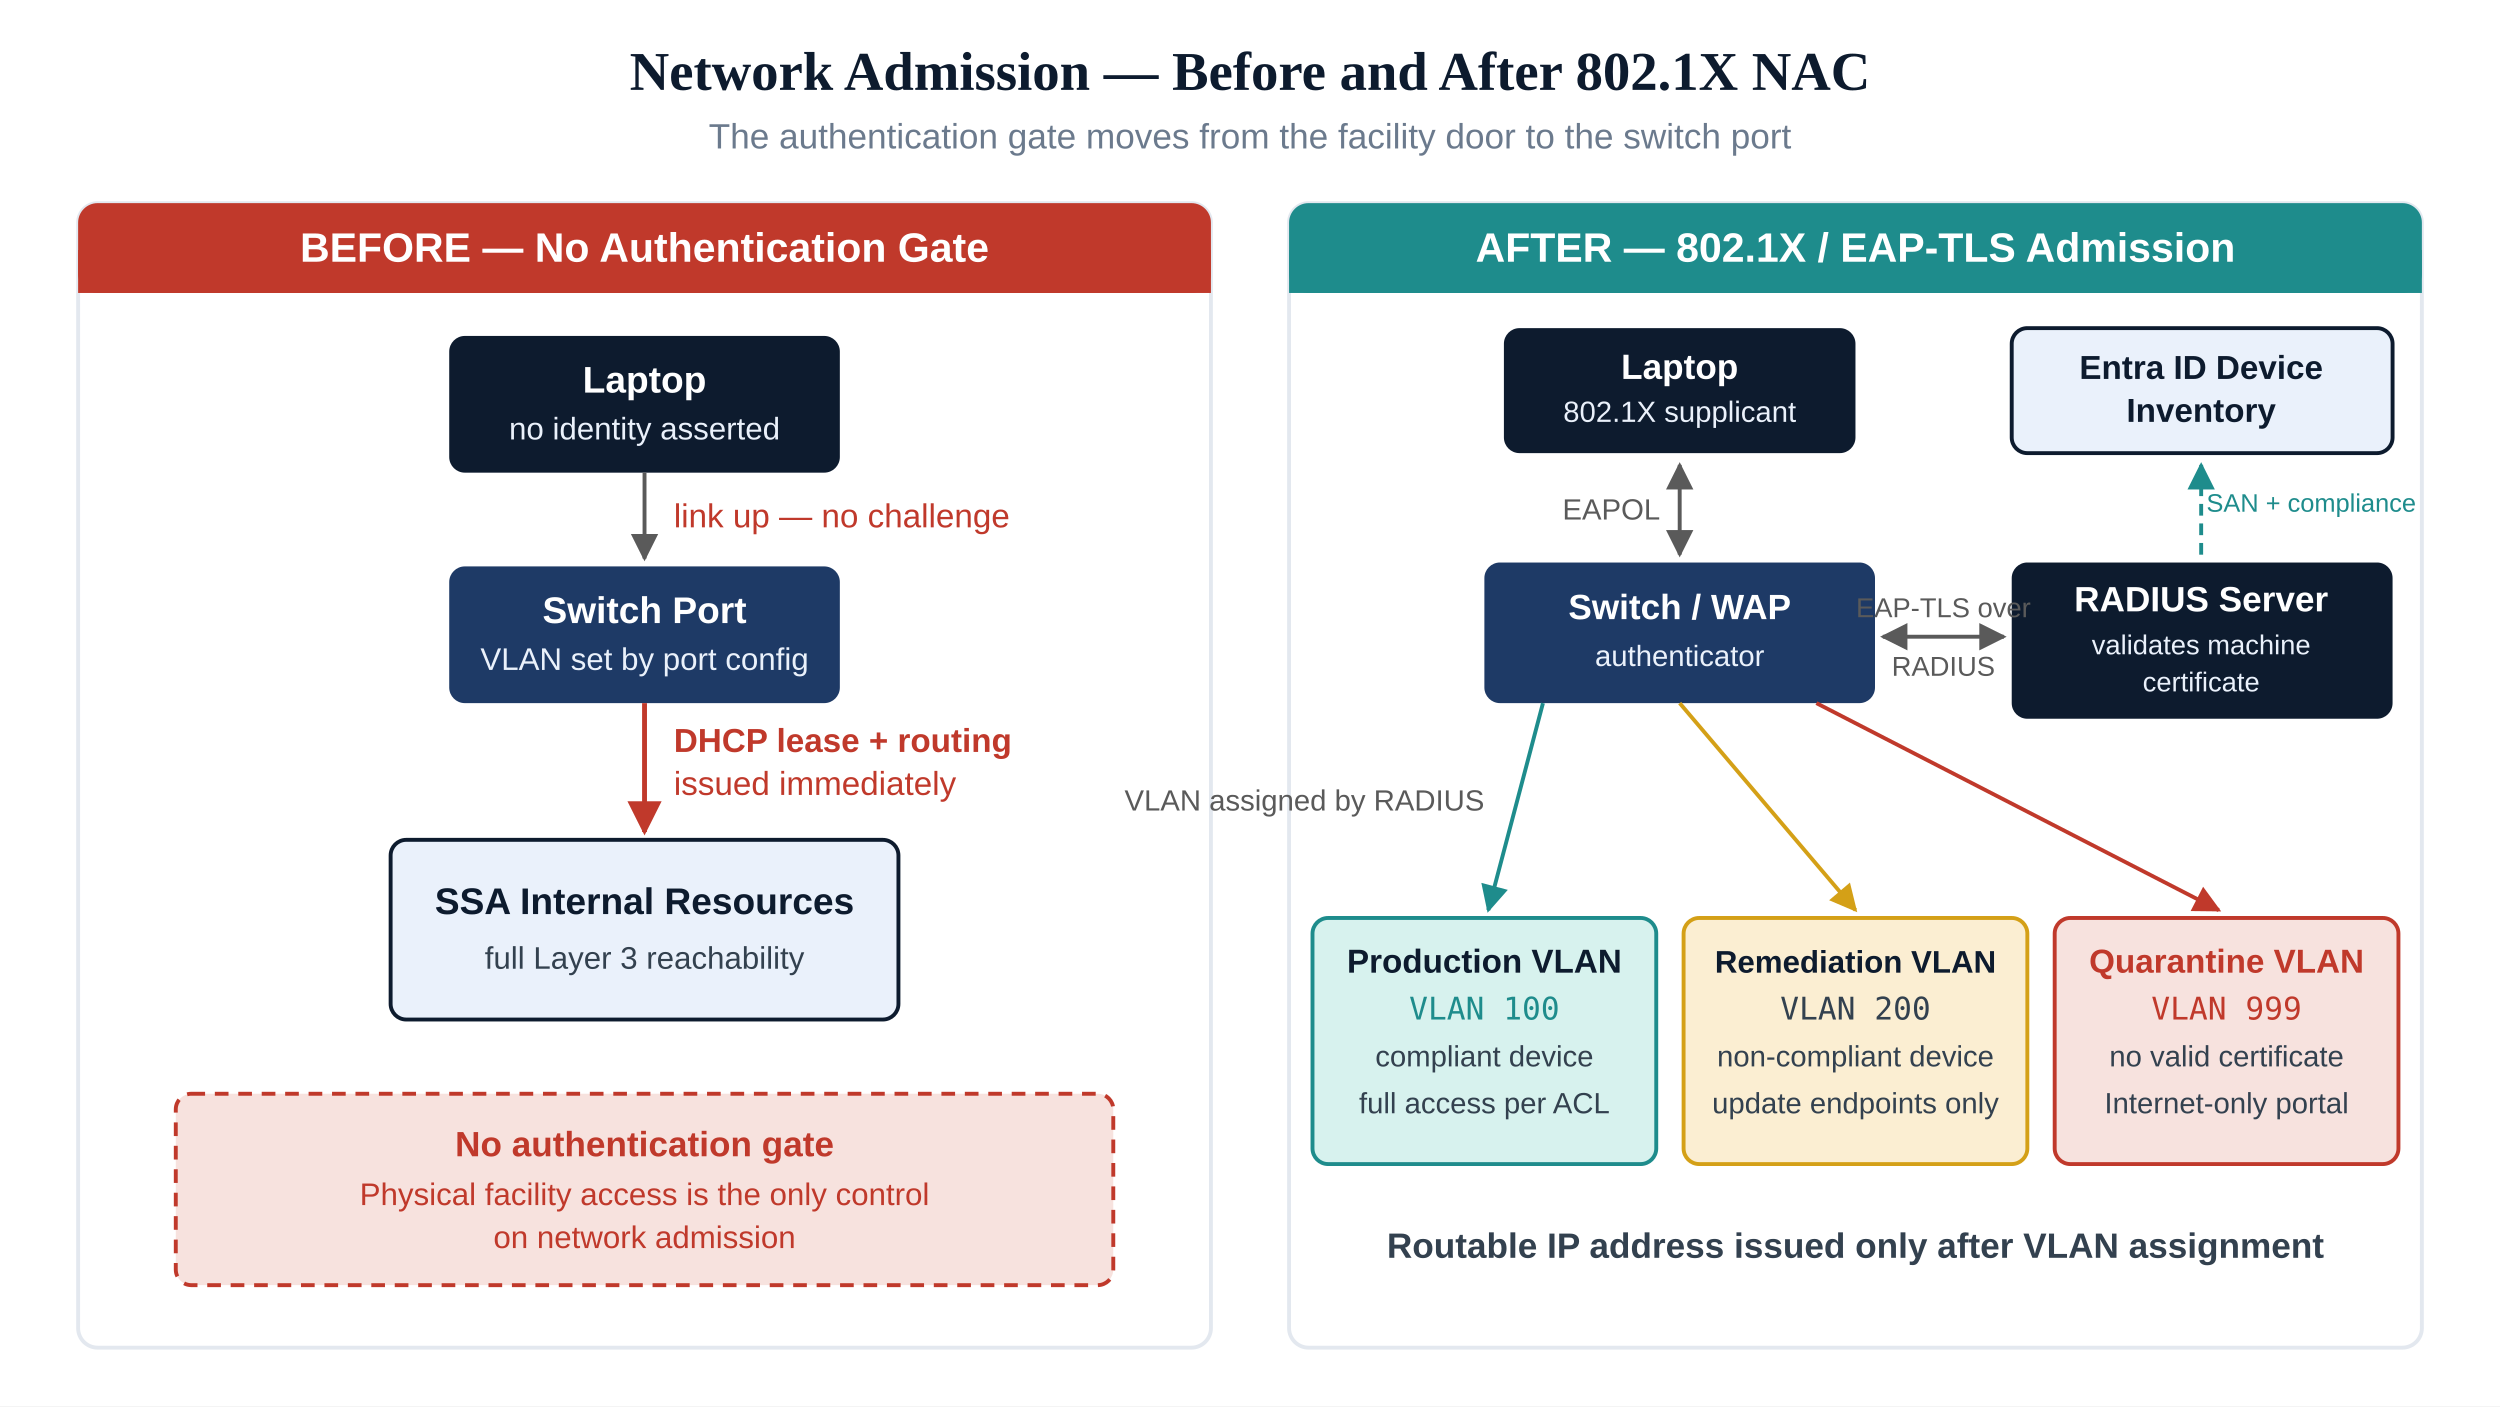
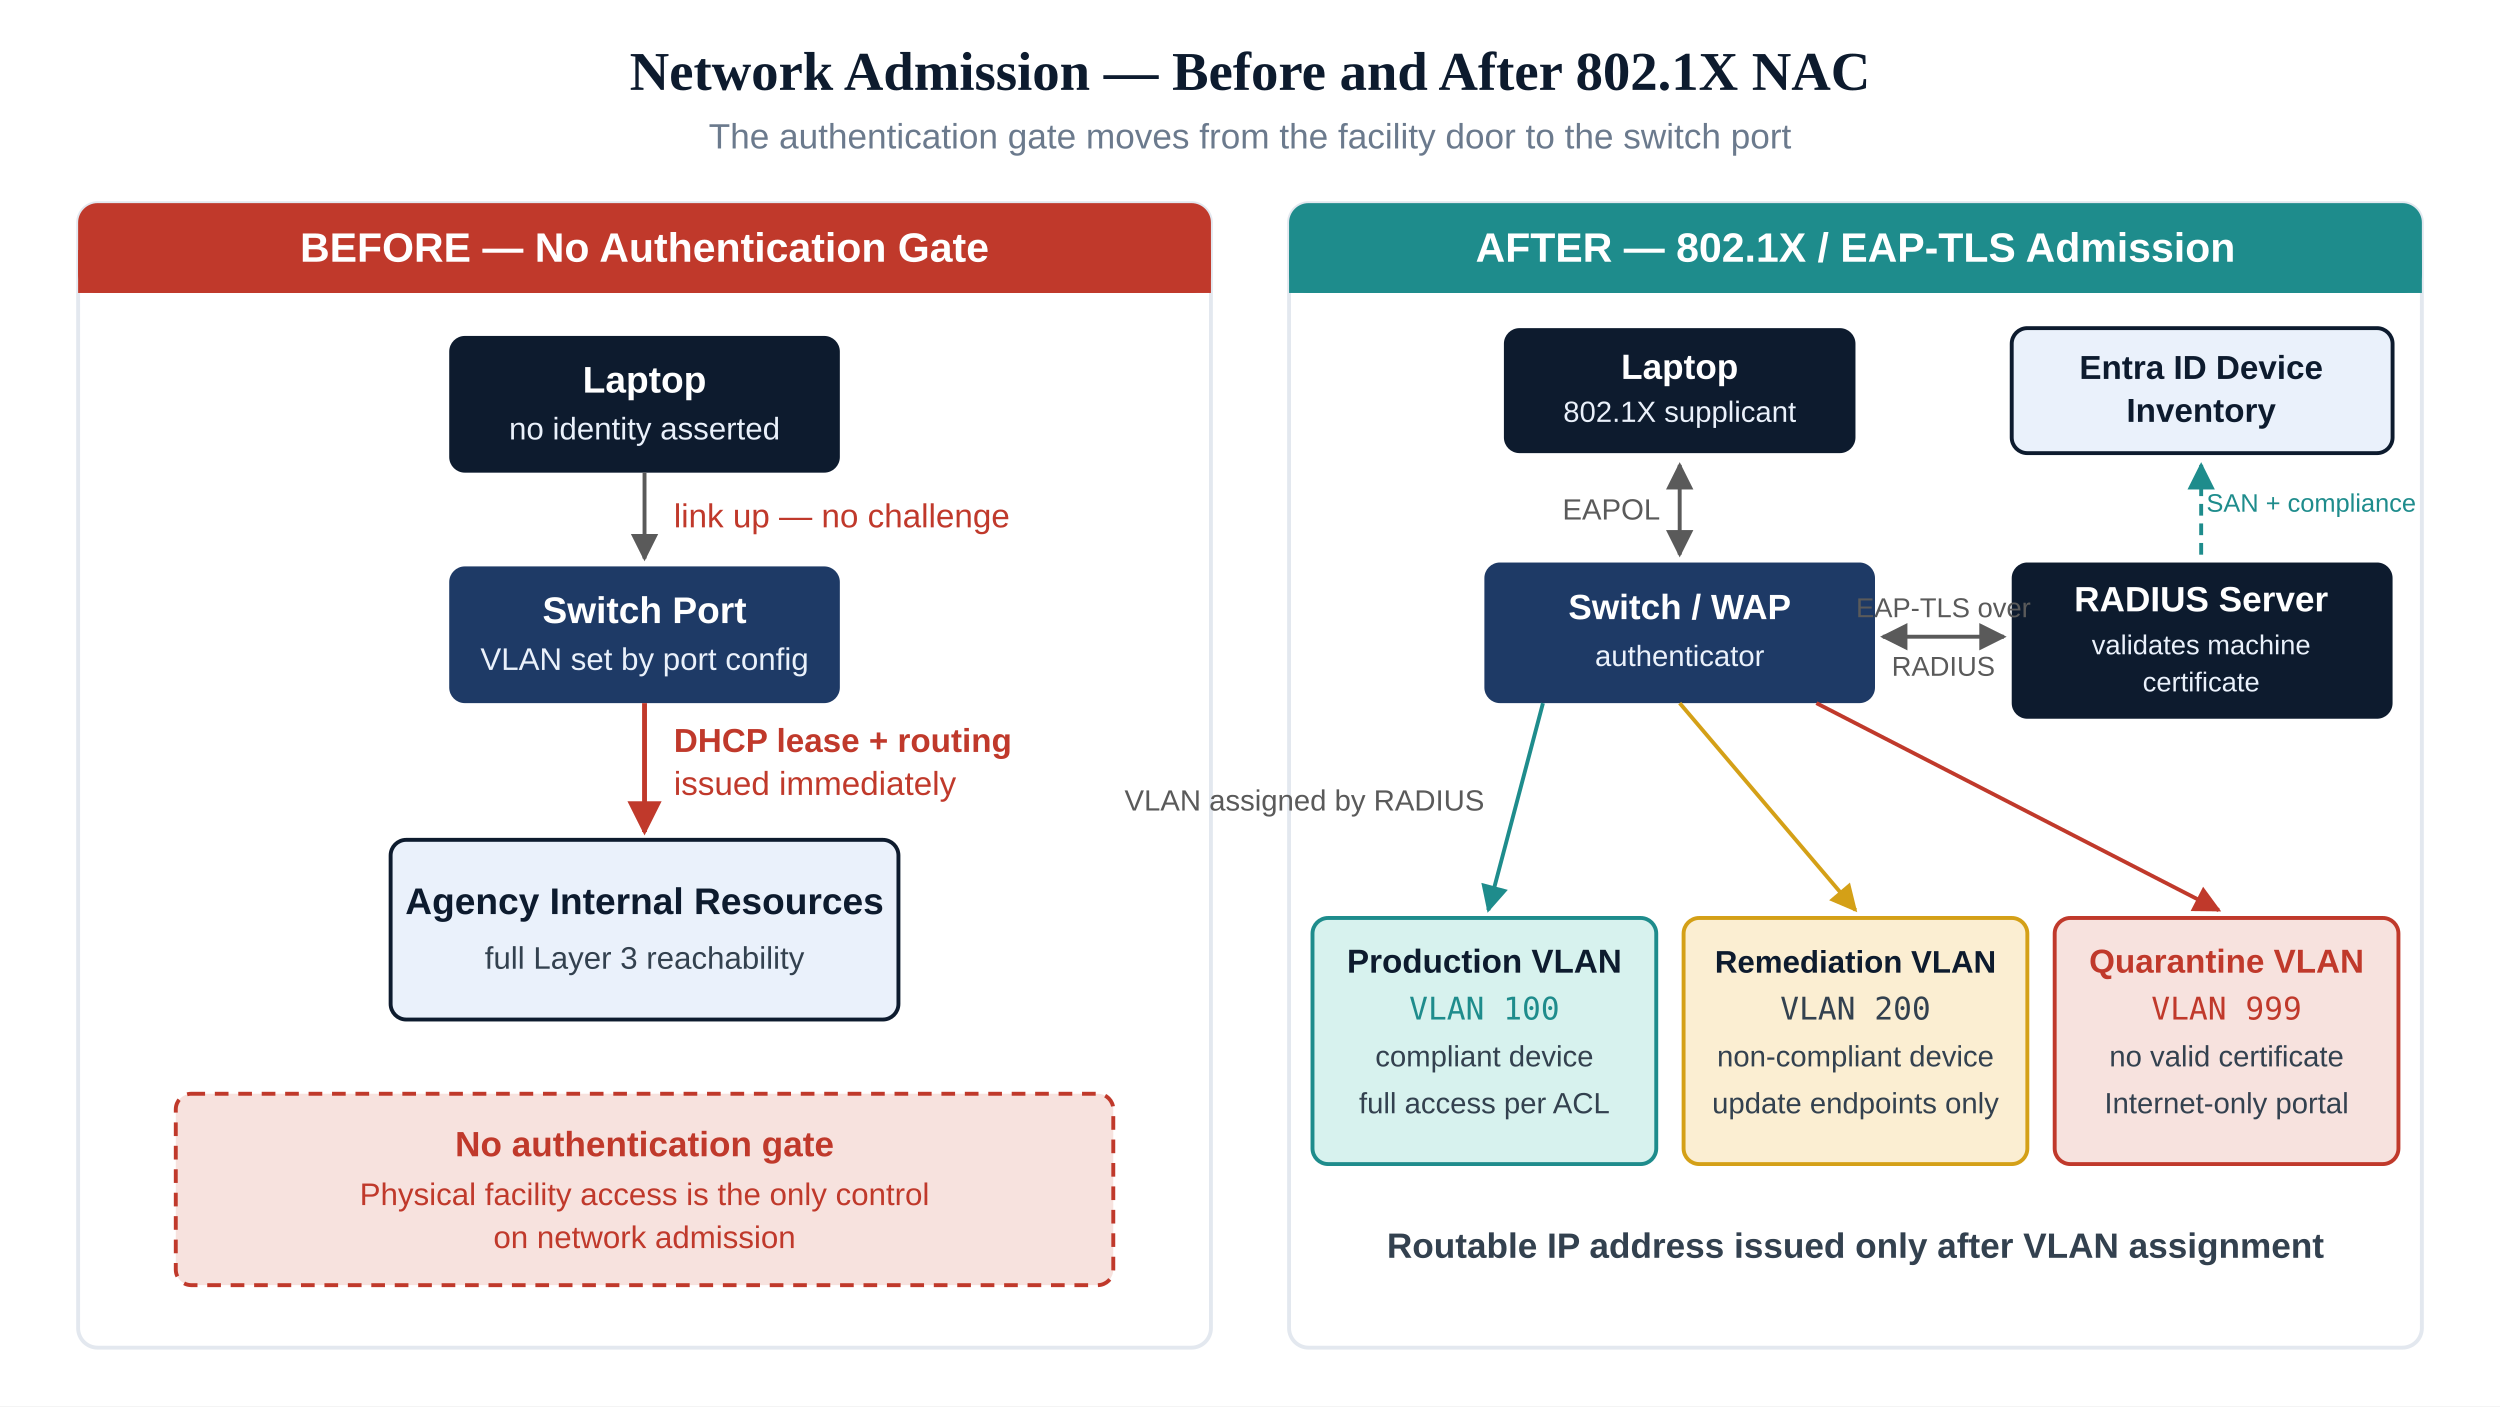
<svg xmlns="http://www.w3.org/2000/svg" viewBox="0 0 1280 720" font-family="Arial, 'Helvetica Neue', Helvetica, sans-serif">
  <rect width="1280" height="720" fill="#FFFFFF" />
  <defs>
    <marker id="mGrey" viewBox="0 0 10 10" refX="9" refY="5" markerWidth="7" markerHeight="7" orient="auto">
      <path d="M0,0 L10,5 L0,10 Z" fill="#5A5A5A" />
    </marker>
    <marker id="mGreyR" viewBox="0 0 10 10" refX="1" refY="5" markerWidth="7" markerHeight="7" orient="auto">
      <path d="M10,0 L0,5 L10,10 Z" fill="#5A5A5A" />
    </marker>
    <marker id="mRed" viewBox="0 0 10 10" refX="9" refY="5" markerWidth="7" markerHeight="7" orient="auto">
      <path d="M0,0 L10,5 L0,10 Z" fill="#C0392B" />
    </marker>
    <marker id="mTeal" viewBox="0 0 10 10" refX="9" refY="5" markerWidth="7" markerHeight="7" orient="auto">
      <path d="M0,0 L10,5 L0,10 Z" fill="#1E8C8C" />
    </marker>
    <marker id="mAmber" viewBox="0 0 10 10" refX="9" refY="5" markerWidth="7" markerHeight="7" orient="auto">
      <path d="M0,0 L10,5 L0,10 Z" fill="#D4A017" />
    </marker>
  </defs>
  <text x="640" y="46" text-anchor="middle" font-family="Georgia, 'Times New Roman', serif" font-size="28" font-weight="bold" fill="#0D1B2E">Network Admission — Before and After 802.1X NAC</text>
  <text x="640" y="76" text-anchor="middle" font-size="18" fill="#6B7A8D">The authentication gate moves from the facility door to the switch port</text>
  <rect x="40" y="104" width="580" height="586" rx="10" fill="#FFFFFF" stroke="#E3E8EF" stroke-width="2" />
  <rect x="40" y="104" width="580" height="46" rx="10" fill="#C0392B" />
  <rect x="40" y="128" width="580" height="22" fill="#C0392B" />
  <text x="330" y="134" text-anchor="middle" font-size="21" font-weight="bold" fill="#FFFFFF">BEFORE — No Authentication Gate</text>
  <rect x="230" y="172" width="200" height="70" rx="8" fill="#0D1B2E" />
  <text x="330" y="201" text-anchor="middle" font-size="19" font-weight="bold" fill="#FFFFFF">Laptop</text>
  <text x="330" y="225" text-anchor="middle" font-size="16" fill="#EAF1FB">no identity asserted</text>
  <line x1="330" y1="242" x2="330" y2="286" stroke="#5A5A5A" stroke-width="2" marker-end="url(#mGrey)" />
  <text x="345" y="270" font-size="17" fill="#C0392B">link up — no challenge</text>
  <rect x="230" y="290" width="200" height="70" rx="8" fill="#1E3A66" />
  <text x="330" y="319" text-anchor="middle" font-size="19" font-weight="bold" fill="#FFFFFF">Switch Port</text>
  <text x="330" y="343" text-anchor="middle" font-size="16" fill="#EAF1FB">VLAN set by port config</text>
  <line x1="330" y1="360" x2="330" y2="426" stroke="#C0392B" stroke-width="2.5" marker-end="url(#mRed)" />
  <text x="345" y="385" font-size="17" fill="#C0392B" font-weight="bold">DHCP lease + routing</text>
  <text x="345" y="407" font-size="17" fill="#C0392B">issued immediately</text>
  <rect x="200" y="430" width="260" height="92" rx="8" fill="#EAF1FB" stroke="#0D1B2E" stroke-width="2" />
-   <text x="330" y="468" text-anchor="middle" font-size="19" font-weight="bold" fill="#0D1B2E">SSA Internal Resources</text>
+   <text x="330" y="468" text-anchor="middle" font-size="19" font-weight="bold" fill="#0D1B2E">Agency Internal Resources</text>
  <text x="330" y="496" text-anchor="middle" font-size="16" fill="#33414F">full Layer 3 reachability</text>
  <rect x="90" y="560" width="480" height="98" rx="8" fill="#F7E2DE" stroke="#C0392B" stroke-width="2" stroke-dasharray="7,5" />
  <text x="330" y="592" text-anchor="middle" font-size="18" font-weight="bold" fill="#C0392B">No authentication gate</text>
  <text x="330" y="617" text-anchor="middle" font-size="16" fill="#C0392B">Physical facility access is the only control</text>
  <text x="330" y="639" text-anchor="middle" font-size="16" fill="#C0392B">on network admission</text>
  <rect x="660" y="104" width="580" height="586" rx="10" fill="#FFFFFF" stroke="#E3E8EF" stroke-width="2" />
  <rect x="660" y="104" width="580" height="46" rx="10" fill="#1E8C8C" />
  <rect x="660" y="128" width="580" height="22" fill="#1E8C8C" />
  <text x="950" y="134" text-anchor="middle" font-size="21" font-weight="bold" fill="#FFFFFF">AFTER — 802.1X / EAP-TLS Admission</text>
  <rect x="770" y="168" width="180" height="64" rx="8" fill="#0D1B2E" />
  <text x="860" y="194" text-anchor="middle" font-size="18" font-weight="bold" fill="#FFFFFF">Laptop</text>
  <text x="860" y="216" text-anchor="middle" font-size="15" fill="#EAF1FB">802.1X supplicant</text>
  <rect x="1030" y="168" width="195" height="64" rx="8" fill="#EAF1FB" stroke="#0D1B2E" stroke-width="2" />
  <text x="1127" y="194" text-anchor="middle" font-size="17" font-weight="bold" fill="#0D1B2E">Entra ID Device</text>
  <text x="1127" y="216" text-anchor="middle" font-size="17" font-weight="bold" fill="#0D1B2E">Inventory</text>
  <line x1="860" y1="238" x2="860" y2="284" stroke="#5A5A5A" stroke-width="2" marker-start="url(#mGreyR)" marker-end="url(#mGrey)" />
  <text x="850" y="266" text-anchor="end" font-size="15" fill="#5A5A5A">EAPOL</text>
  <rect x="760" y="288" width="200" height="72" rx="8" fill="#1E3A66" />
  <text x="860" y="317" text-anchor="middle" font-size="18" font-weight="bold" fill="#FFFFFF">Switch / WAP</text>
  <text x="860" y="341" text-anchor="middle" font-size="15" fill="#EAF1FB">authenticator</text>
  <rect x="1030" y="288" width="195" height="80" rx="8" fill="#0D1B2E" />
  <text x="1127" y="313" text-anchor="middle" font-size="18" font-weight="bold" fill="#FFFFFF">RADIUS Server</text>
  <text x="1127" y="335" text-anchor="middle" font-size="14" fill="#EAF1FB">validates machine</text>
  <text x="1127" y="354" text-anchor="middle" font-size="14" fill="#EAF1FB">certificate</text>
  <line x1="964" y1="326" x2="1026" y2="326" stroke="#5A5A5A" stroke-width="2" marker-start="url(#mGreyR)" marker-end="url(#mGrey)" />
  <text x="995" y="316" text-anchor="middle" font-size="14" fill="#5A5A5A">EAP-TLS over</text>
  <text x="995" y="346" text-anchor="middle" font-size="14" fill="#5A5A5A">RADIUS</text>
  <line x1="1127" y1="284" x2="1127" y2="238" stroke="#1E8C8C" stroke-width="2" stroke-dasharray="6,4" marker-end="url(#mTeal)" />
  <text x="1237" y="262" text-anchor="end" font-size="13" fill="#1E8C8C">SAN + compliance</text>
  <line x1="790" y1="360" x2="762" y2="466" stroke="#1E8C8C" stroke-width="2" marker-end="url(#mTeal)" />
  <line x1="860" y1="360" x2="950" y2="466" stroke="#D4A017" stroke-width="2" marker-end="url(#mAmber)" />
  <line x1="930" y1="360" x2="1136" y2="466" stroke="#C0392B" stroke-width="2" marker-end="url(#mRed)" />
  <text x="760" y="415" text-anchor="end" font-size="15" fill="#5A5A5A">VLAN assigned by RADIUS</text>
  <rect x="672" y="470" width="176" height="126" rx="8" fill="#D7F2EE" stroke="#1E8C8C" stroke-width="2" />
  <text x="760" y="498" text-anchor="middle" font-size="17" font-weight="bold" fill="#0D1B2E">Production VLAN</text>
  <text x="760" y="522" text-anchor="middle" font-family="Consolas, 'DejaVu Sans Mono', monospace" font-size="16" fill="#1E8C8C">VLAN 100</text>
  <text x="760" y="546" text-anchor="middle" font-size="15" fill="#33414F">compliant device</text>
  <text x="760" y="570" text-anchor="middle" font-size="15" fill="#33414F">full access per ACL</text>
  <rect x="862" y="470" width="176" height="126" rx="8" fill="#FBEED2" stroke="#D4A017" stroke-width="2" />
  <text x="950" y="498" text-anchor="middle" font-size="16" font-weight="bold" fill="#0D1B2E">Remediation VLAN</text>
  <text x="950" y="522" text-anchor="middle" font-family="Consolas, 'DejaVu Sans Mono', monospace" font-size="16" fill="#33414F">VLAN 200</text>
  <text x="950" y="546" text-anchor="middle" font-size="15" fill="#33414F">non-compliant device</text>
  <text x="950" y="570" text-anchor="middle" font-size="15" fill="#33414F">update endpoints only</text>
  <rect x="1052" y="470" width="176" height="126" rx="8" fill="#F7E2DE" stroke="#C0392B" stroke-width="2" />
  <text x="1140" y="498" text-anchor="middle" font-size="17" font-weight="bold" fill="#C0392B">Quarantine VLAN</text>
  <text x="1140" y="522" text-anchor="middle" font-family="Consolas, 'DejaVu Sans Mono', monospace" font-size="16" fill="#C0392B">VLAN 999</text>
  <text x="1140" y="546" text-anchor="middle" font-size="15" fill="#33414F">no valid certificate</text>
  <text x="1140" y="570" text-anchor="middle" font-size="15" fill="#33414F">Internet-only portal</text>
  <text x="950" y="644" text-anchor="middle" font-size="18" font-weight="bold" fill="#33414F">Routable IP address issued only after VLAN assignment</text>
</svg>
